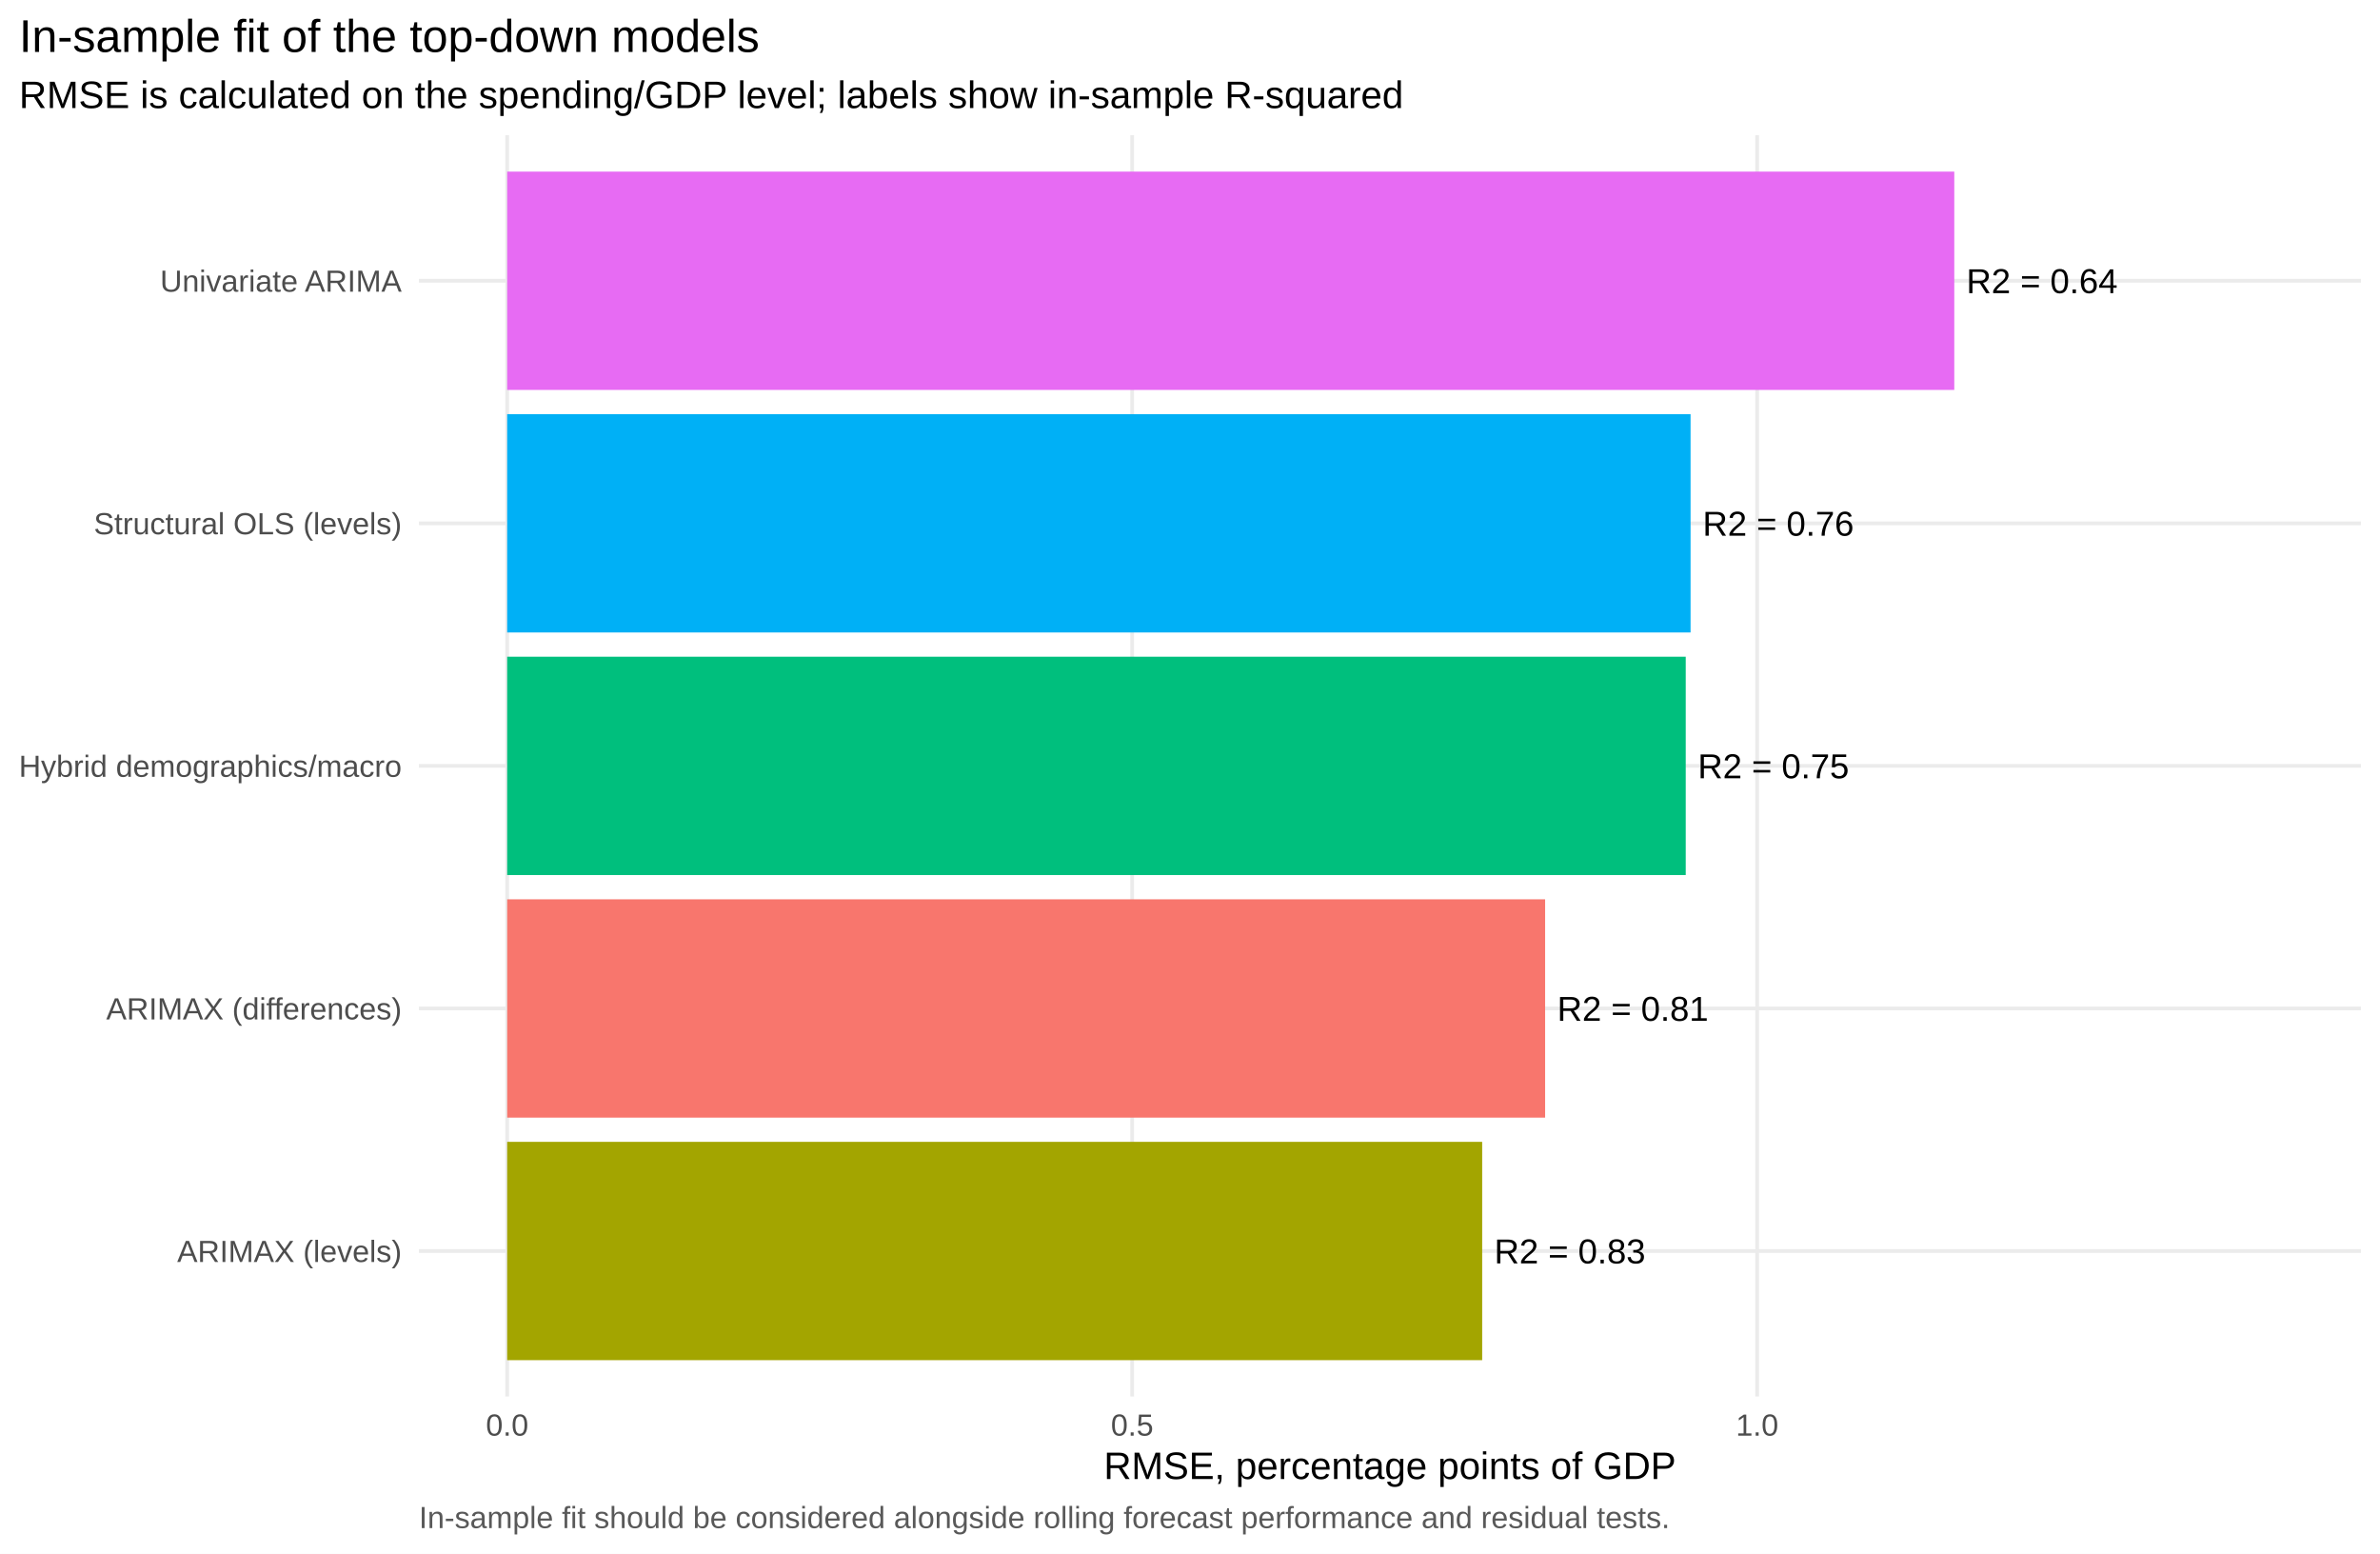
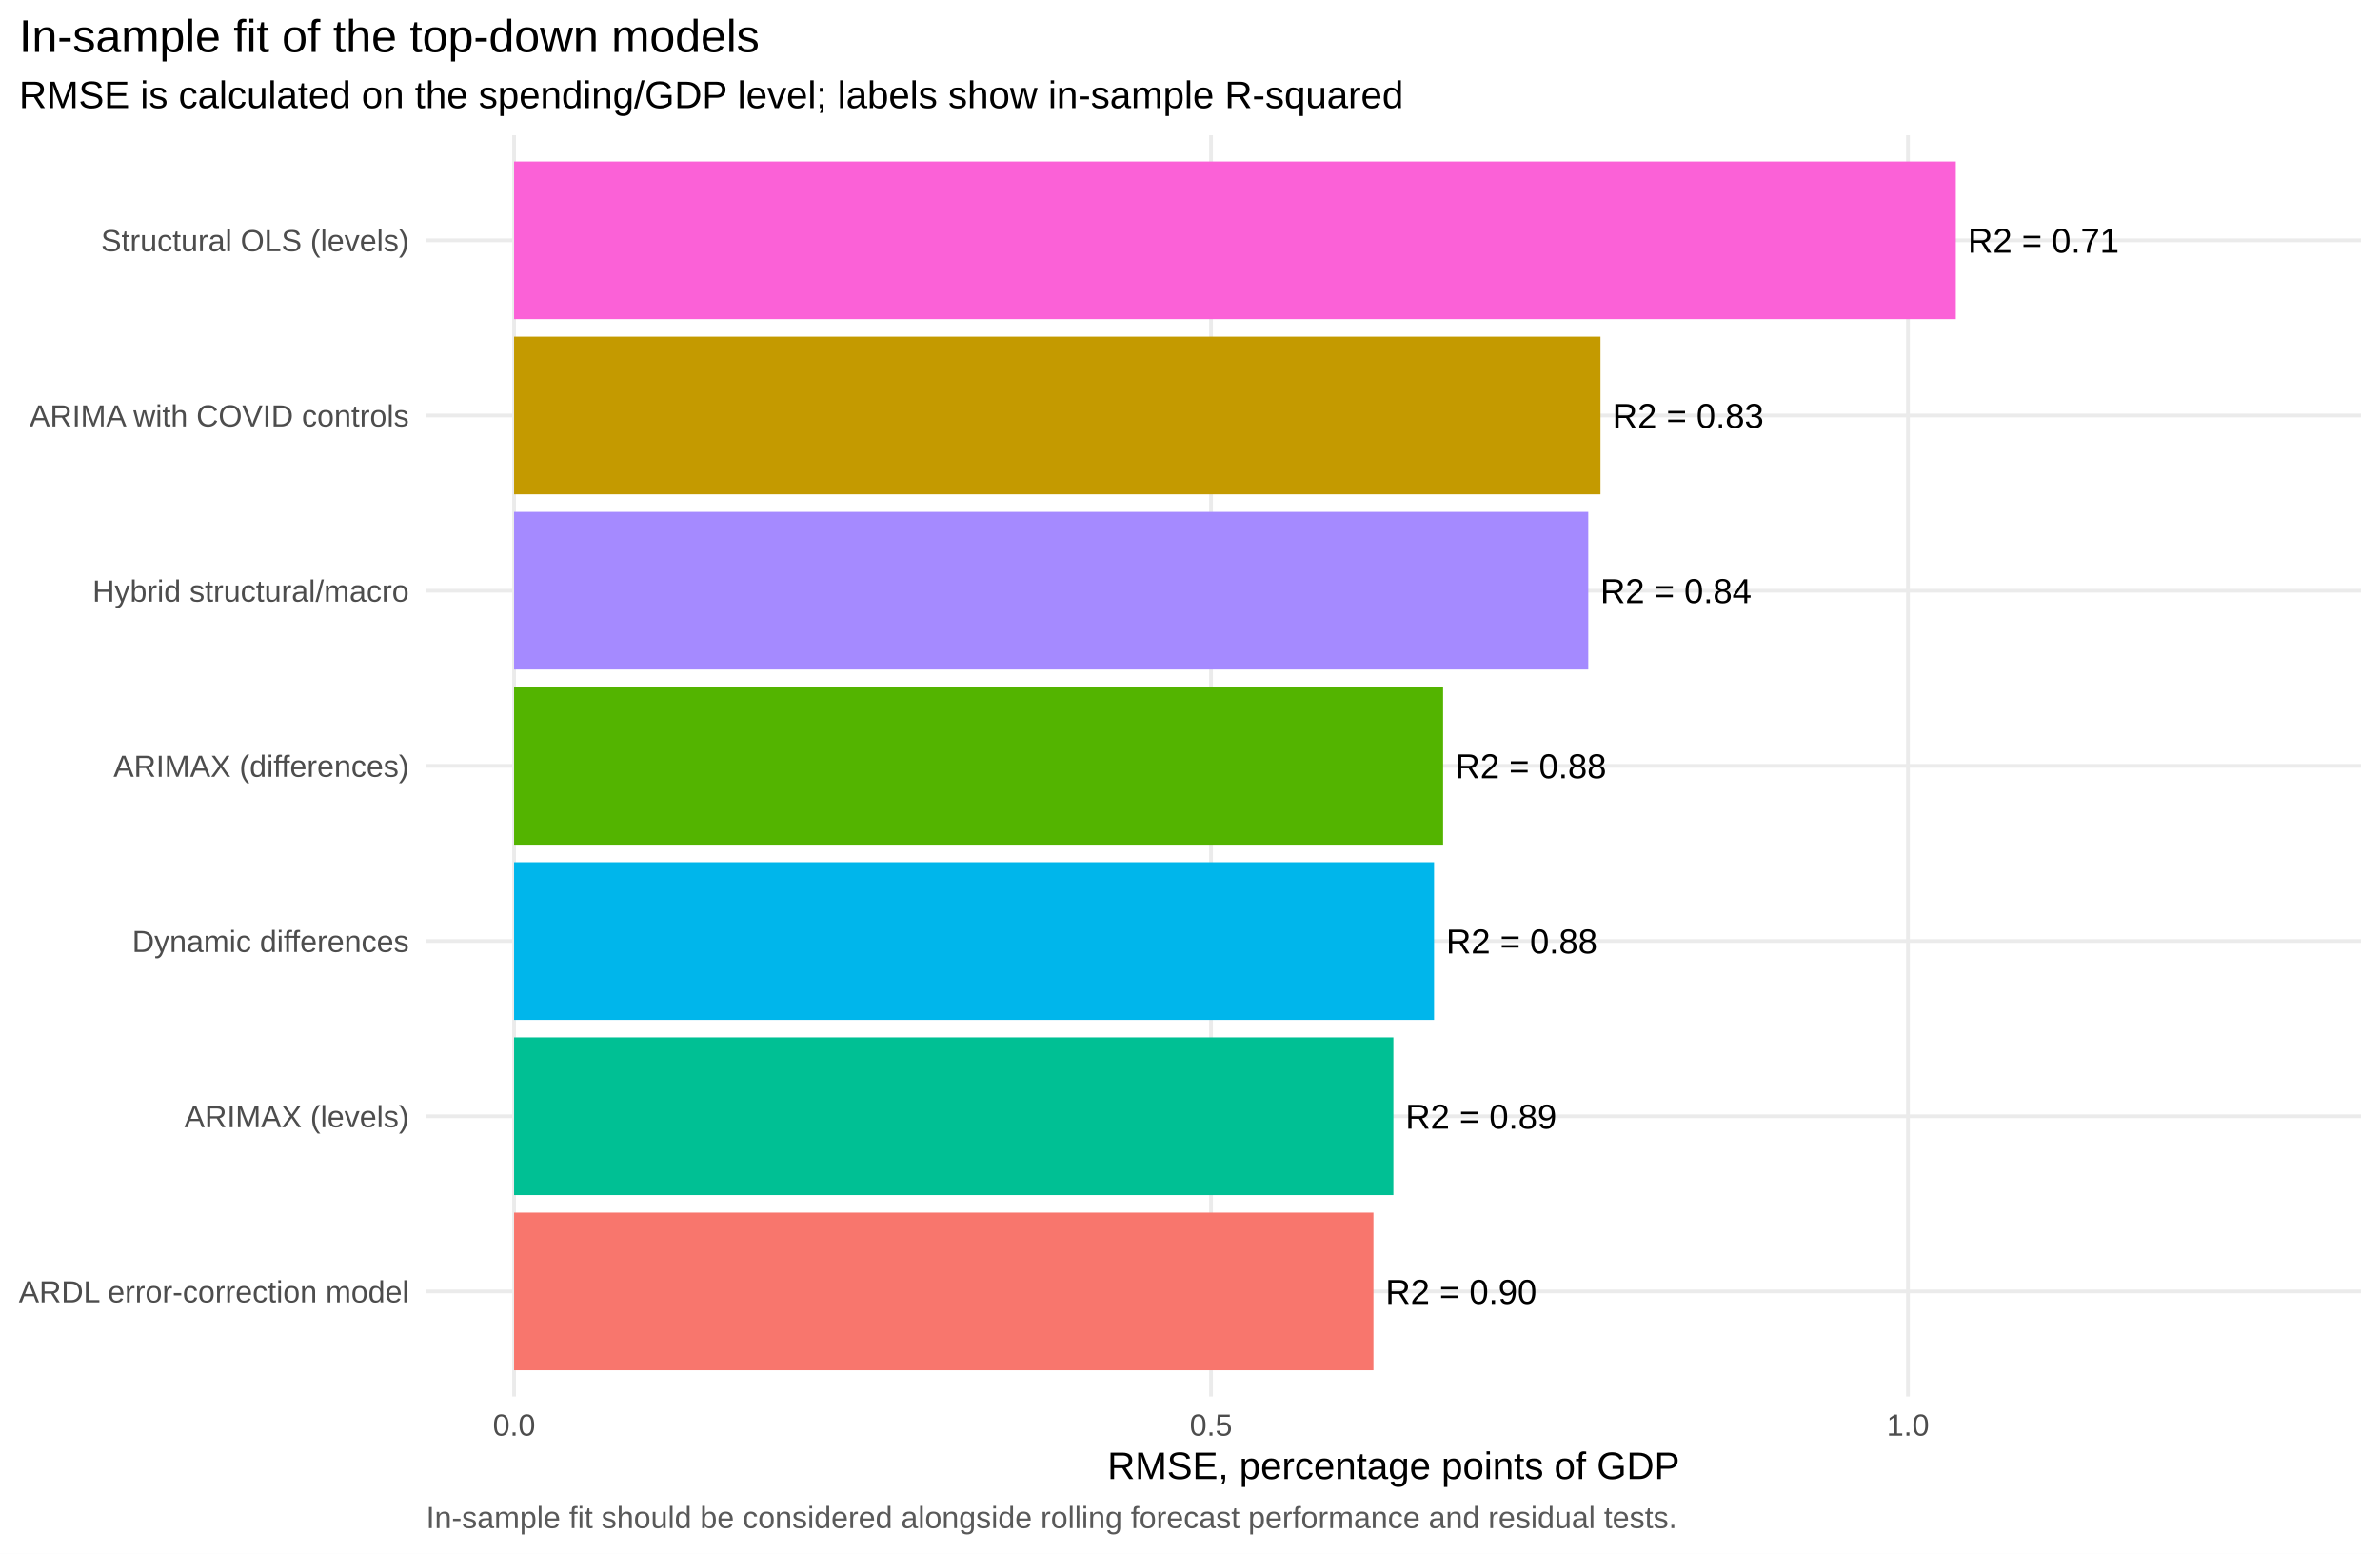
<svg xmlns="http://www.w3.org/2000/svg" width="684.00pt" height="446.40pt" viewBox="0 0 684.00 446.40">
  <g class="svglite">
    <defs>
      <style type="text/css">
    .svglite line, .svglite polyline, .svglite polygon, .svglite path, .svglite rect, .svglite circle {
      fill: none;
      stroke: #000000;
      stroke-linecap: round;
      stroke-linejoin: round;
      stroke-miterlimit: 10.00;
    }
    .svglite text {
      white-space: pre;
    }
    .svglite g.glyphgroup path {
      fill: inherit;
      stroke: none;
    }
  </style>
    </defs>
    <rect width="100%" height="100%" style="stroke: none; fill: #FFFFFF;" />
    <defs>
      <clipPath id="cpMC4wMHw2ODQuMDB8MC4wMHw0NDYuNDA=">
        <rect x="0.00" y="0.00" width="684.00" height="446.40" />
      </clipPath>
    </defs>
    <g clip-path="url(#cpMC4wMHw2ODQuMDB8MC4wMHw0NDYuNDA=)">
      <rect x="0" y="0.00" width="684.00" height="446.40" style="stroke-width: 1.07; stroke: none; fill: #FFFFFF;" />
    </g>
    <defs>
-       <clipPath id="cpMTIwLjQwfDY3OC41MnwzOC44NXw0MDEuMjc=">
-         <rect x="120.40" y="38.85" width="558.13" height="362.42" />
+       <clipPath id="cpMTIyLjQ3fDY3OC41MnwzOC44NXw0MDEuMjc=">
+         <rect x="122.47" y="38.85" width="556.05" height="362.42" />
      </clipPath>
    </defs>
-     <g clip-path="url(#cpMTIwLjQwfDY3OC41MnwzOC44NXw0MDEuMjc=)">
-       <polyline points="120.40,359.46 678.52,359.46 " style="stroke-width: 1.07; stroke: #EBEBEB; stroke-linecap: butt;" />
-       <polyline points="120.40,289.76 678.52,289.76 " style="stroke-width: 1.07; stroke: #EBEBEB; stroke-linecap: butt;" />
-       <polyline points="120.40,220.06 678.52,220.06 " style="stroke-width: 1.07; stroke: #EBEBEB; stroke-linecap: butt;" />
-       <polyline points="120.40,150.37 678.52,150.37 " style="stroke-width: 1.07; stroke: #EBEBEB; stroke-linecap: butt;" />
-       <polyline points="120.40,80.67 678.52,80.67 " style="stroke-width: 1.07; stroke: #EBEBEB; stroke-linecap: butt;" />
-       <polyline points="145.76,401.27 145.76,38.85 " style="stroke-width: 1.07; stroke: #EBEBEB; stroke-linecap: butt;" />
-       <polyline points="325.38,401.27 325.38,38.85 " style="stroke-width: 1.07; stroke: #EBEBEB; stroke-linecap: butt;" />
-       <polyline points="505.00,401.27 505.00,38.85 " style="stroke-width: 1.07; stroke: #EBEBEB; stroke-linecap: butt;" />
-       <rect x="145.76" y="119.00" width="340.10" height="62.73" style="stroke-width: 1.07; stroke: none; stroke-linecap: butt; stroke-linejoin: miter; fill: #00B0F6;" />
-       <rect x="145.76" y="328.09" width="280.21" height="62.73" style="stroke-width: 1.07; stroke: none; stroke-linecap: butt; stroke-linejoin: miter; fill: #A3A500;" />
-       <rect x="145.76" y="258.40" width="298.30" height="62.73" style="stroke-width: 1.07; stroke: none; stroke-linecap: butt; stroke-linejoin: miter; fill: #F8766D;" />
-       <rect x="145.76" y="188.70" width="338.71" height="62.73" style="stroke-width: 1.07; stroke: none; stroke-linecap: butt; stroke-linejoin: miter; fill: #00BF7D;" />
-       <rect x="145.76" y="49.31" width="415.89" height="62.73" style="stroke-width: 1.07; stroke: none; stroke-linecap: butt; stroke-linejoin: miter; fill: #E76BF3;" />
-       <text x="489.34" y="153.93" style="font-size: 9.96px; font-family: &quot;Arial&quot;;" textLength="43.42px" lengthAdjust="spacingAndGlyphs">R2 = 0.76</text>
-       <text x="429.45" y="363.02" style="font-size: 9.96px; font-family: &quot;Arial&quot;;" textLength="43.42px" lengthAdjust="spacingAndGlyphs">R2 = 0.83</text>
-       <text x="447.53" y="293.32" style="font-size: 9.96px; font-family: &quot;Arial&quot;;" textLength="43.42px" lengthAdjust="spacingAndGlyphs">R2 = 0.81</text>
-       <text x="487.94" y="223.63" style="font-size: 9.96px; font-family: &quot;Arial&quot;;" textLength="43.42px" lengthAdjust="spacingAndGlyphs">R2 = 0.75</text>
-       <text x="565.13" y="84.23" style="font-size: 9.96px; font-family: &quot;Arial&quot;;" textLength="43.42px" lengthAdjust="spacingAndGlyphs">R2 = 0.64</text>
+     <g clip-path="url(#cpMTIyLjQ3fDY3OC41MnwzOC44NXw0MDEuMjc=)">
+       <polyline points="122.47,371.07 678.52,371.07 " style="stroke-width: 1.07; stroke: #EBEBEB; stroke-linecap: butt;" />
+       <polyline points="122.47,320.74 678.52,320.74 " style="stroke-width: 1.07; stroke: #EBEBEB; stroke-linecap: butt;" />
+       <polyline points="122.47,270.40 678.52,270.40 " style="stroke-width: 1.07; stroke: #EBEBEB; stroke-linecap: butt;" />
+       <polyline points="122.47,220.06 678.52,220.06 " style="stroke-width: 1.07; stroke: #EBEBEB; stroke-linecap: butt;" />
+       <polyline points="122.47,169.73 678.52,169.73 " style="stroke-width: 1.07; stroke: #EBEBEB; stroke-linecap: butt;" />
+       <polyline points="122.47,119.39 678.52,119.39 " style="stroke-width: 1.07; stroke: #EBEBEB; stroke-linecap: butt;" />
+       <polyline points="122.47,69.05 678.52,69.05 " style="stroke-width: 1.07; stroke: #EBEBEB; stroke-linecap: butt;" />
+       <polyline points="147.75,401.27 147.75,38.85 " style="stroke-width: 1.07; stroke: #EBEBEB; stroke-linecap: butt;" />
+       <polyline points="348.04,401.27 348.04,38.85 " style="stroke-width: 1.07; stroke: #EBEBEB; stroke-linecap: butt;" />
+       <polyline points="548.34,401.27 548.34,38.85 " style="stroke-width: 1.07; stroke: #EBEBEB; stroke-linecap: butt;" />
+       <rect x="147.75" y="46.40" width="414.34" height="45.30" style="stroke-width: 1.07; stroke: none; stroke-linecap: butt; stroke-linejoin: miter; fill: #FB61D7;" />
+       <rect x="147.75" y="298.08" width="252.70" height="45.30" style="stroke-width: 1.07; stroke: none; stroke-linecap: butt; stroke-linejoin: miter; fill: #00C094;" />
+       <rect x="147.75" y="197.41" width="266.99" height="45.30" style="stroke-width: 1.07; stroke: none; stroke-linecap: butt; stroke-linejoin: miter; fill: #53B400;" />
+       <rect x="147.75" y="247.75" width="264.39" height="45.30" style="stroke-width: 1.07; stroke: none; stroke-linecap: butt; stroke-linejoin: miter; fill: #00B6EB;" />
+       <rect x="147.75" y="147.08" width="308.71" height="45.30" style="stroke-width: 1.07; stroke: none; stroke-linecap: butt; stroke-linejoin: miter; fill: #A58AFF;" />
+       <rect x="147.75" y="348.42" width="246.97" height="45.30" style="stroke-width: 1.07; stroke: none; stroke-linecap: butt; stroke-linejoin: miter; fill: #F8766D;" />
+       <rect x="147.75" y="96.74" width="312.22" height="45.30" style="stroke-width: 1.07; stroke: none; stroke-linecap: butt; stroke-linejoin: miter; fill: #C49A00;" />
+       <text x="565.56" y="72.62" style="font-size: 9.96px; font-family: &quot;Arial&quot;;" textLength="43.42px" lengthAdjust="spacingAndGlyphs">R2 = 0.71</text>
+       <text x="403.92" y="324.30" style="font-size: 9.96px; font-family: &quot;Arial&quot;;" textLength="43.42px" lengthAdjust="spacingAndGlyphs">R2 = 0.89</text>
+       <text x="418.21" y="223.63" style="font-size: 9.96px; font-family: &quot;Arial&quot;;" textLength="43.42px" lengthAdjust="spacingAndGlyphs">R2 = 0.88</text>
+       <text x="415.61" y="273.96" style="font-size: 9.96px; font-family: &quot;Arial&quot;;" textLength="43.42px" lengthAdjust="spacingAndGlyphs">R2 = 0.88</text>
+       <text x="459.93" y="173.29" style="font-size: 9.96px; font-family: &quot;Arial&quot;;" textLength="43.42px" lengthAdjust="spacingAndGlyphs">R2 = 0.84</text>
+       <text x="398.19" y="374.64" style="font-size: 9.96px; font-family: &quot;Arial&quot;;" textLength="43.42px" lengthAdjust="spacingAndGlyphs">R2 = 0.90</text>
+       <text x="463.44" y="122.95" style="font-size: 9.96px; font-family: &quot;Arial&quot;;" textLength="43.42px" lengthAdjust="spacingAndGlyphs">R2 = 0.83</text>
    </g>
    <g clip-path="url(#cpMC4wMHw2ODQuMDB8MC4wMHw0NDYuNDA=)">
-       <text x="115.46" y="362.61" text-anchor="end" style="font-size: 8.80px;fill: #4D4D4D; font-family: &quot;Arial&quot;;" textLength="64.53px" lengthAdjust="spacingAndGlyphs">ARIMAX (levels)</text>
-       <text x="115.46" y="292.91" text-anchor="end" style="font-size: 8.80px;fill: #4D4D4D; font-family: &quot;Arial&quot;;" textLength="84.89px" lengthAdjust="spacingAndGlyphs">ARIMAX (differences)</text>
-       <text x="115.46" y="223.21" text-anchor="end" style="font-size: 8.80px;fill: #4D4D4D; font-family: &quot;Arial&quot;;" textLength="109.98px" lengthAdjust="spacingAndGlyphs">Hybrid demographics/macro</text>
-       <text x="115.46" y="153.52" text-anchor="end" style="font-size: 8.80px;fill: #4D4D4D; font-family: &quot;Arial&quot;;" textLength="88.45px" lengthAdjust="spacingAndGlyphs">Structural OLS (levels)</text>
-       <text x="115.46" y="83.82" text-anchor="end" style="font-size: 8.80px;fill: #4D4D4D; font-family: &quot;Arial&quot;;" textLength="69.42px" lengthAdjust="spacingAndGlyphs">Univariate ARIMA</text>
-       <text x="145.76" y="412.51" text-anchor="middle" style="font-size: 8.80px;fill: #4D4D4D; font-family: &quot;Arial&quot;;" textLength="12.22px" lengthAdjust="spacingAndGlyphs">0.0</text>
-       <text x="325.38" y="412.51" text-anchor="middle" style="font-size: 8.80px;fill: #4D4D4D; font-family: &quot;Arial&quot;;" textLength="12.22px" lengthAdjust="spacingAndGlyphs">0.5</text>
-       <text x="505.00" y="412.51" text-anchor="middle" style="font-size: 8.80px;fill: #4D4D4D; font-family: &quot;Arial&quot;;" textLength="12.22px" lengthAdjust="spacingAndGlyphs">1.0</text>
-       <text x="399.46" y="424.97" text-anchor="middle" style="font-size: 11.00px; font-family: &quot;Arial&quot;;" textLength="164.59px" lengthAdjust="spacingAndGlyphs">RMSE, percentage points of GDP</text>
+       <text x="117.54" y="374.22" text-anchor="end" style="font-size: 8.80px;fill: #4D4D4D; font-family: &quot;Arial&quot;;" textLength="112.06px" lengthAdjust="spacingAndGlyphs">ARDL error-correction model</text>
+       <text x="117.54" y="323.89" text-anchor="end" style="font-size: 8.80px;fill: #4D4D4D; font-family: &quot;Arial&quot;;" textLength="64.53px" lengthAdjust="spacingAndGlyphs">ARIMAX (levels)</text>
+       <text x="117.54" y="273.55" text-anchor="end" style="font-size: 8.80px;fill: #4D4D4D; font-family: &quot;Arial&quot;;" textLength="79.53px" lengthAdjust="spacingAndGlyphs">Dynamic differences</text>
+       <text x="117.54" y="223.21" text-anchor="end" style="font-size: 8.80px;fill: #4D4D4D; font-family: &quot;Arial&quot;;" textLength="84.89px" lengthAdjust="spacingAndGlyphs">ARIMAX (differences)</text>
+       <text x="117.54" y="172.88" text-anchor="end" style="font-size: 8.80px;fill: #4D4D4D; font-family: &quot;Arial&quot;;" textLength="90.89px" lengthAdjust="spacingAndGlyphs">Hybrid structural/macro</text>
+       <text x="117.54" y="122.54" text-anchor="end" style="font-size: 8.80px;fill: #4D4D4D; font-family: &quot;Arial&quot;;" textLength="109.02px" lengthAdjust="spacingAndGlyphs">ARIMA with COVID controls</text>
+       <text x="117.54" y="72.20" text-anchor="end" style="font-size: 8.80px;fill: #4D4D4D; font-family: &quot;Arial&quot;;" textLength="88.45px" lengthAdjust="spacingAndGlyphs">Structural OLS (levels)</text>
+       <text x="147.75" y="412.51" text-anchor="middle" style="font-size: 8.80px;fill: #4D4D4D; font-family: &quot;Arial&quot;;" textLength="12.22px" lengthAdjust="spacingAndGlyphs">0.0</text>
+       <text x="348.04" y="412.51" text-anchor="middle" style="font-size: 8.80px;fill: #4D4D4D; font-family: &quot;Arial&quot;;" textLength="12.22px" lengthAdjust="spacingAndGlyphs">0.5</text>
+       <text x="548.34" y="412.51" text-anchor="middle" style="font-size: 8.80px;fill: #4D4D4D; font-family: &quot;Arial&quot;;" textLength="12.22px" lengthAdjust="spacingAndGlyphs">1.0</text>
+       <text x="400.50" y="424.97" text-anchor="middle" style="font-size: 11.00px; font-family: &quot;Arial&quot;;" textLength="164.59px" lengthAdjust="spacingAndGlyphs">RMSE, percentage points of GDP</text>
      <text x="5.48" y="31.05" style="font-size: 11.00px; font-family: &quot;Arial&quot;;" textLength="398.05px" lengthAdjust="spacingAndGlyphs">RMSE is calculated on the spending/GDP level; labels show in-sample R-squared</text>
      <text x="5.48" y="14.93" style="font-size: 13.20px; font-family: &quot;Arial&quot;;" textLength="212.42px" lengthAdjust="spacingAndGlyphs">In-sample fit of the top-down models</text>
-       <text x="120.40" y="439.07" style="font-size: 8.80px;fill: #595959; font-family: &quot;Arial&quot;;" textLength="359.22px" lengthAdjust="spacingAndGlyphs">In-sample fit should be considered alongside rolling forecast performance and residual tests.</text>
+       <text x="122.47" y="439.07" style="font-size: 8.80px;fill: #595959; font-family: &quot;Arial&quot;;" textLength="359.22px" lengthAdjust="spacingAndGlyphs">In-sample fit should be considered alongside rolling forecast performance and residual tests.</text>
    </g>
  </g>
</svg>
